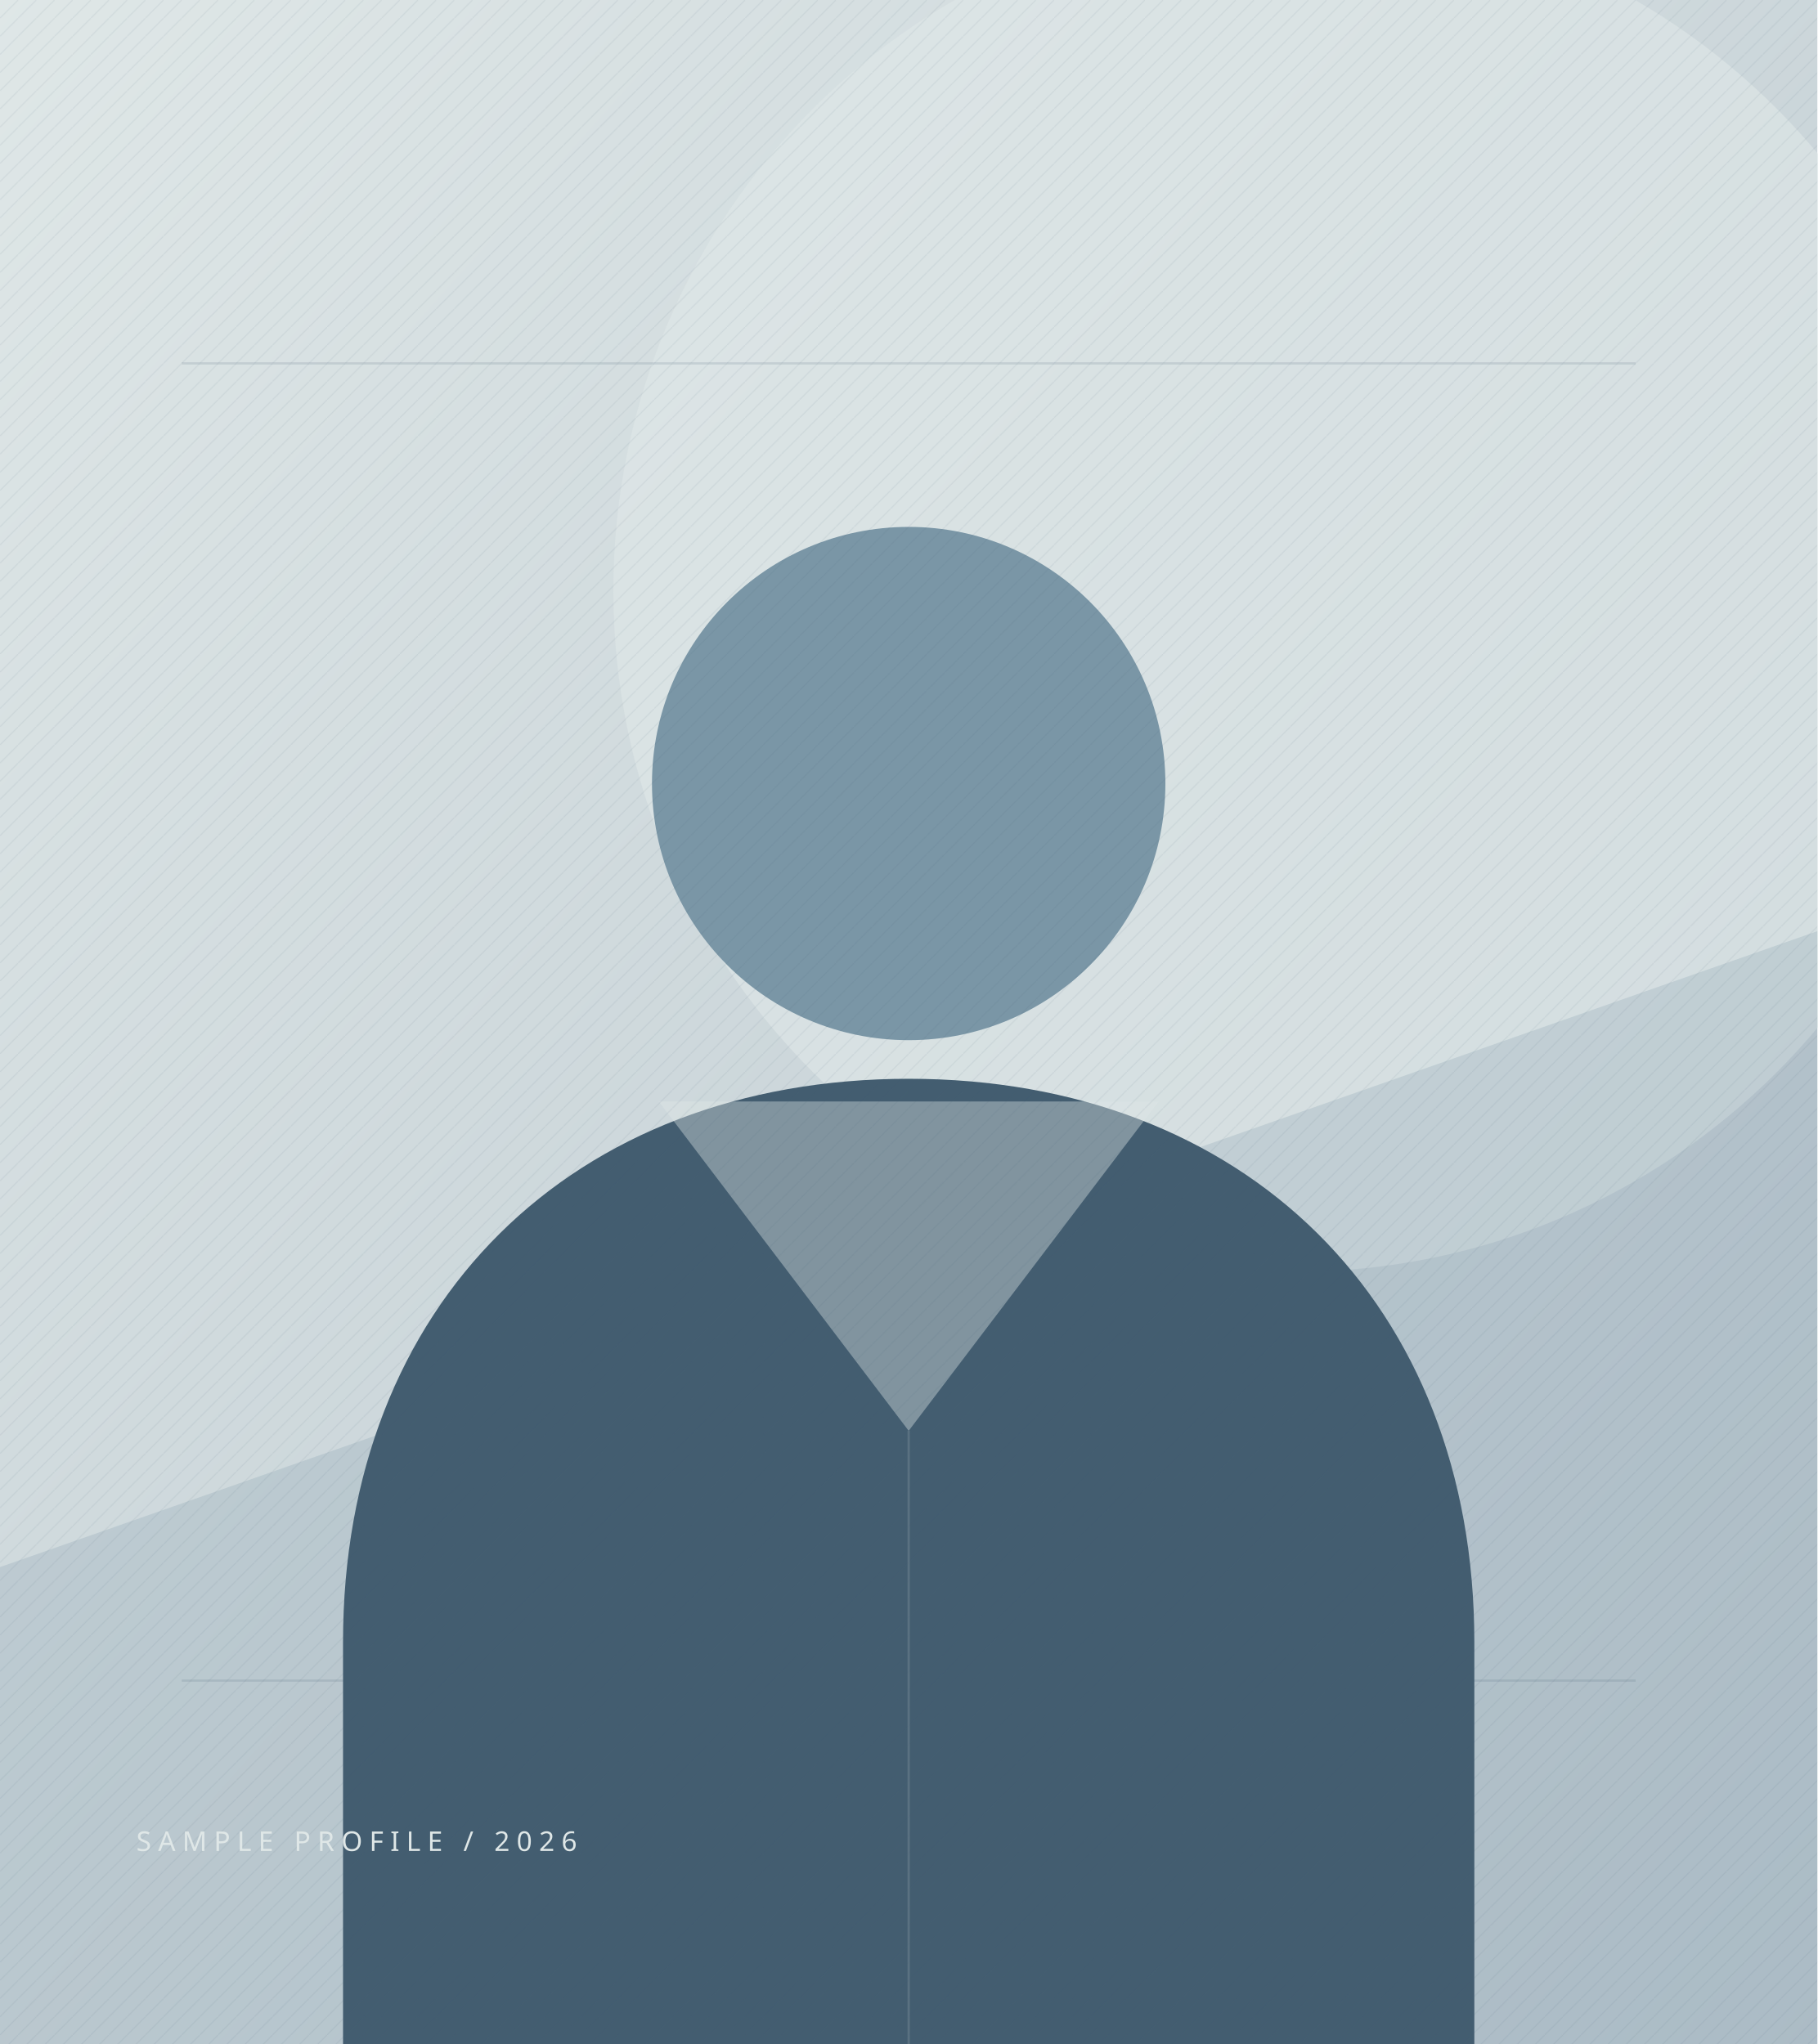
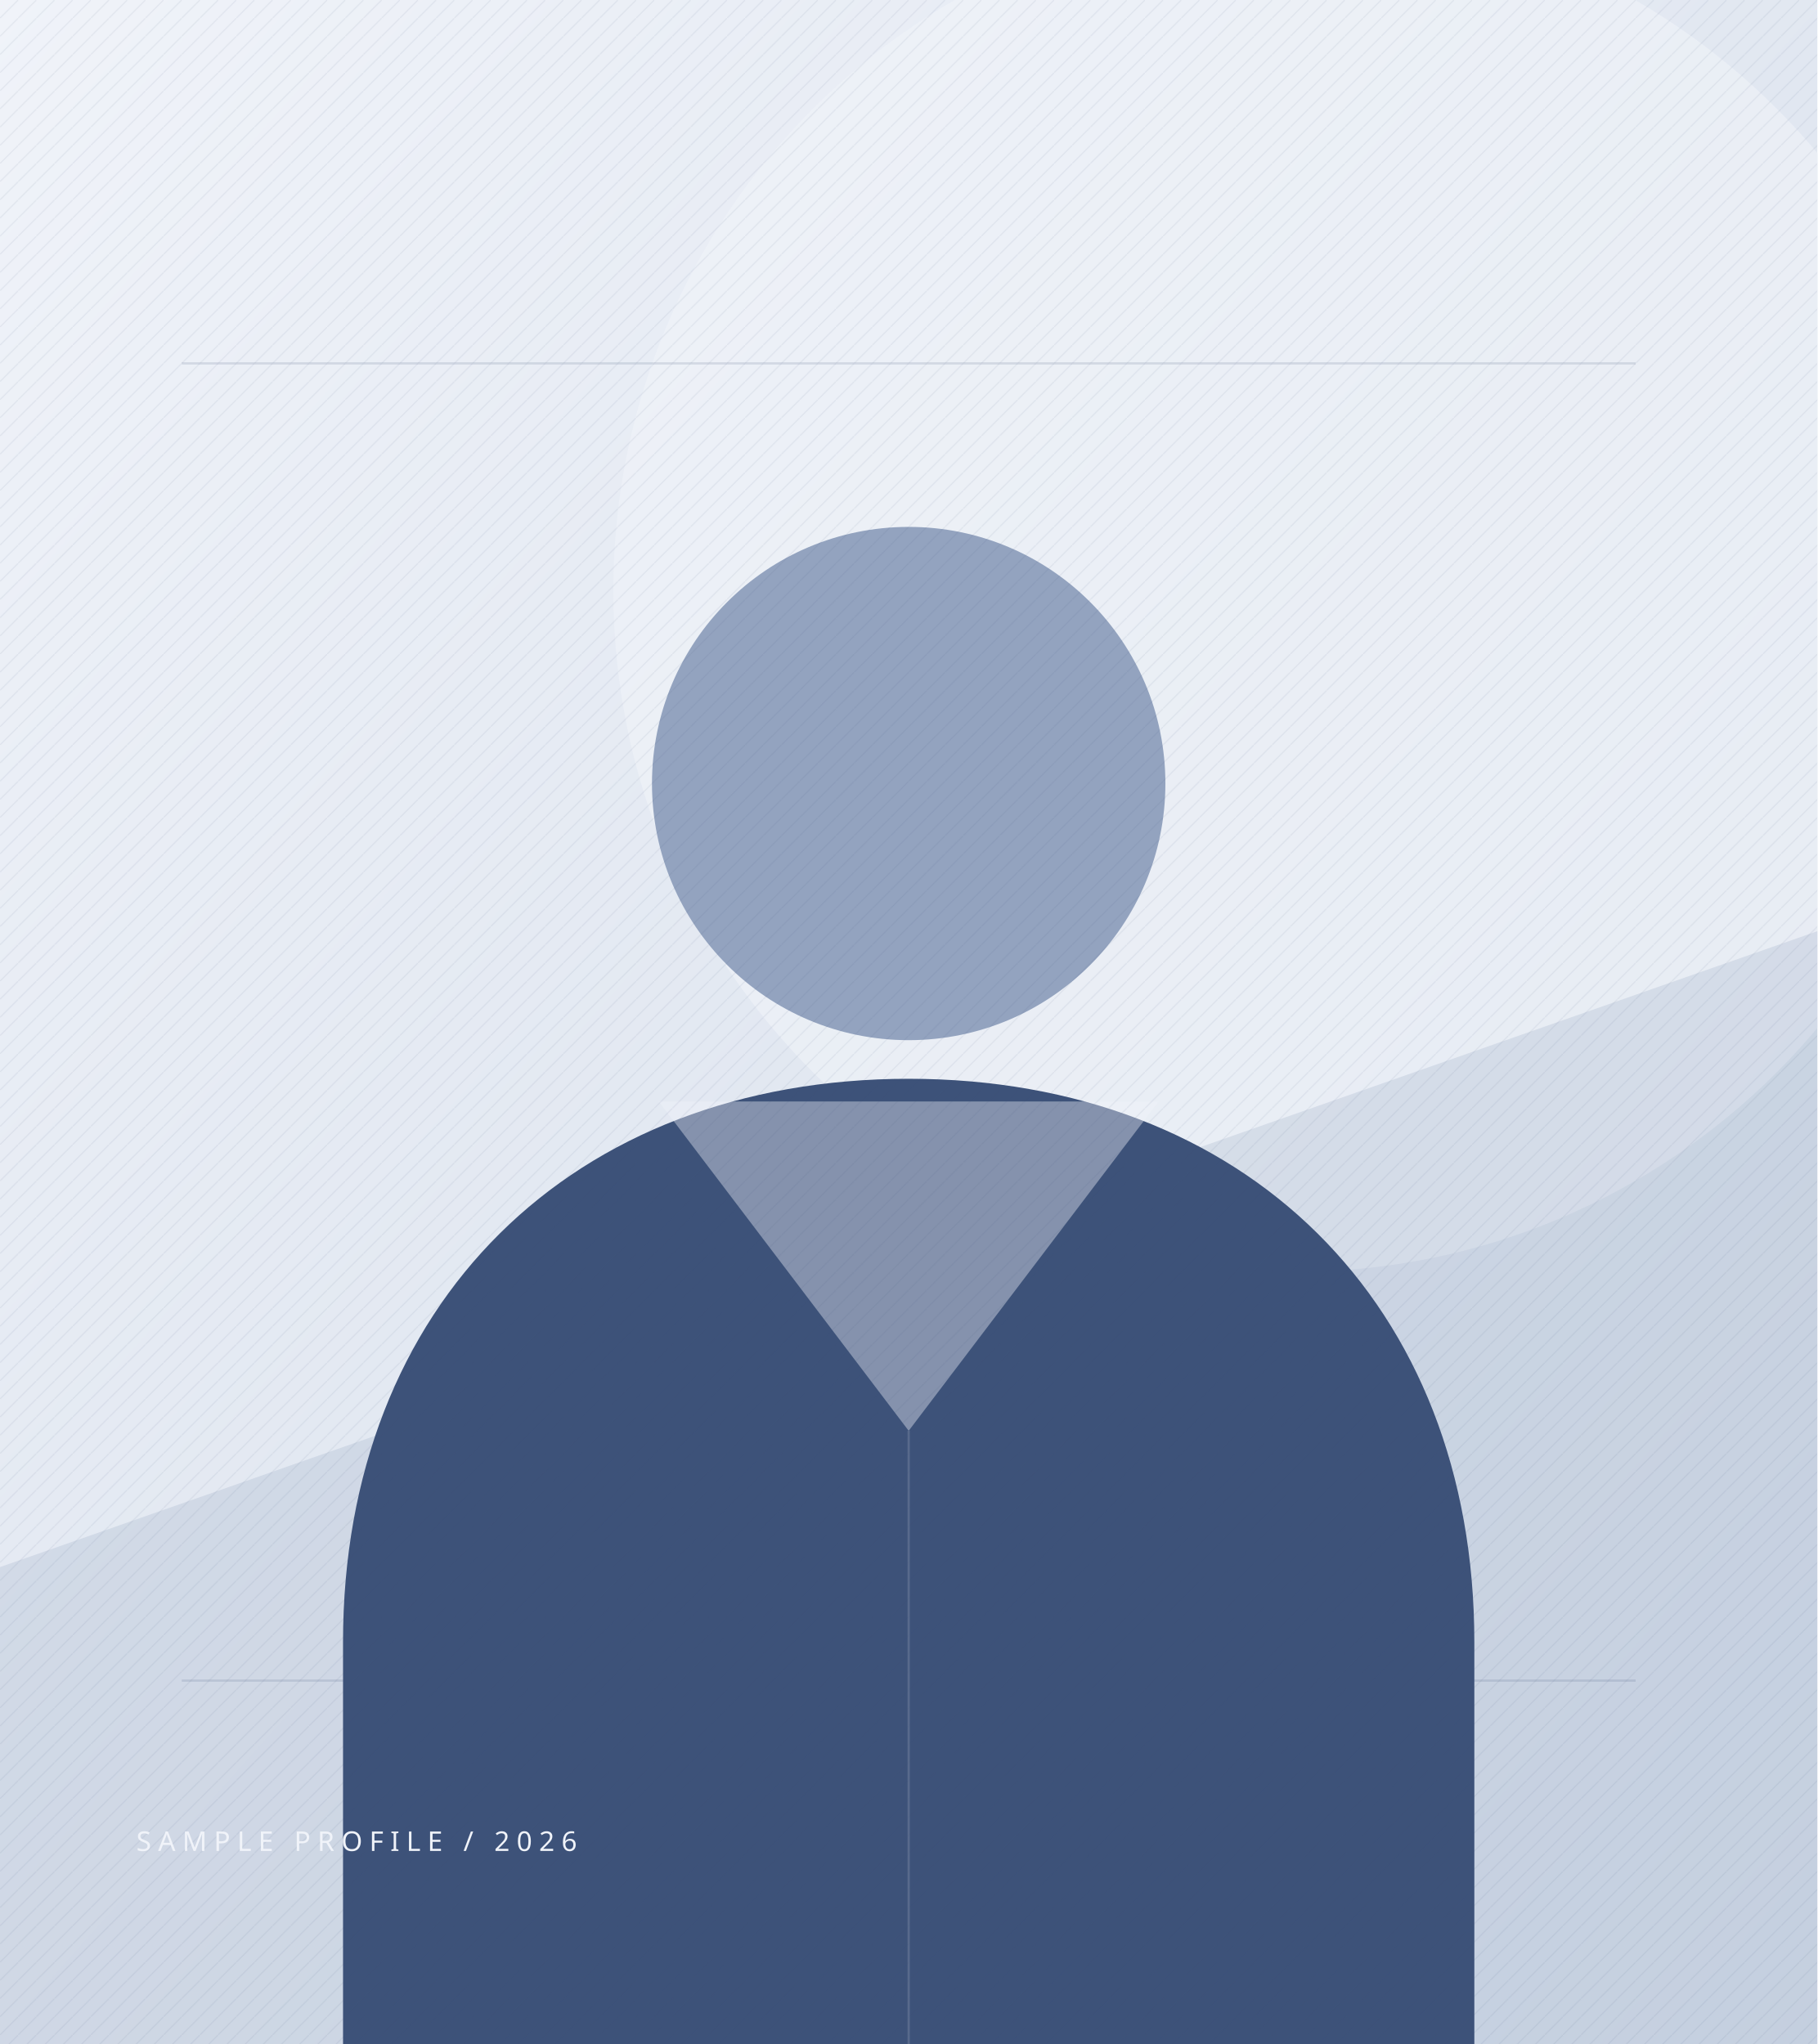
<svg xmlns="http://www.w3.org/2000/svg" viewBox="0 0 800 900">
  <defs>
    <linearGradient id="bg" x2="1" y2="1">
-       <stop stop-color="#dfe7e7" />
-       <stop offset="1" stop-color="#b9c6ce" />
+       <stop stop-color="#f0f3f9" />
+       <stop offset="1" stop-color="#d3dce9" />
    </linearGradient>
    <pattern id="lines" width="8" height="8" patternUnits="userSpaceOnUse">
-       <path d="M0 8L8 0" stroke="#435d70" stroke-width=".5" opacity=".08" />
+       <path d="M0 8L8 0" stroke="#3d5279" stroke-width=".5" opacity=".08" />
    </pattern>
  </defs>
  <rect width="800" height="900" fill="url(#bg)" />
-   <circle cx="570" cy="260" r="300" fill="#dfe7e7" opacity=".6" />
-   <path d="M0 690L800 410V900H0Z" fill="#7a96a6" opacity=".23" />
-   <path d="M80 160H720M80 740H720" stroke="#435d70" opacity=".15" />
-   <circle cx="400" cy="345" r="113" fill="#7a96a6" />
-   <path d="M151 900V723c0-149 101-248 249-248s249 99 249 248v177" fill="#435d70" />
-   <path d="M290 485L400 630 510 485" fill="#dfe7e7" opacity=".4" />
-   <path d="M400 630V900" stroke="#dfe7e7" opacity=".15" />
+   <circle cx="570" cy="260" r="300" fill="#f0f3f9" opacity=".6" />
+   <path d="M0 690L800 410V900H0Z" fill="#93a3bf" opacity=".23" />
+   <path d="M80 160H720M80 740H720" stroke="#3d5279" opacity=".15" />
+   <circle cx="400" cy="345" r="113" fill="#93a3bf" />
+   <path d="M151 900V723c0-149 101-248 249-248s249 99 249 248v177" fill="#3d5279" />
+   <path d="M290 485L400 630 510 485" fill="#f0f3f9" opacity=".4" />
+   <path d="M400 630V900" stroke="#f0f3f9" opacity=".15" />
  <rect width="800" height="900" fill="url(#lines)" />
-   <text x="60" y="815" fill="#dfe7e7" font-size="12" letter-spacing="3" font-family="sans-serif">SAMPLE PROFILE / 2026</text>
+   <text x="60" y="815" fill="#f0f3f9" font-size="12" letter-spacing="3" font-family="sans-serif">SAMPLE PROFILE / 2026</text>
</svg>
